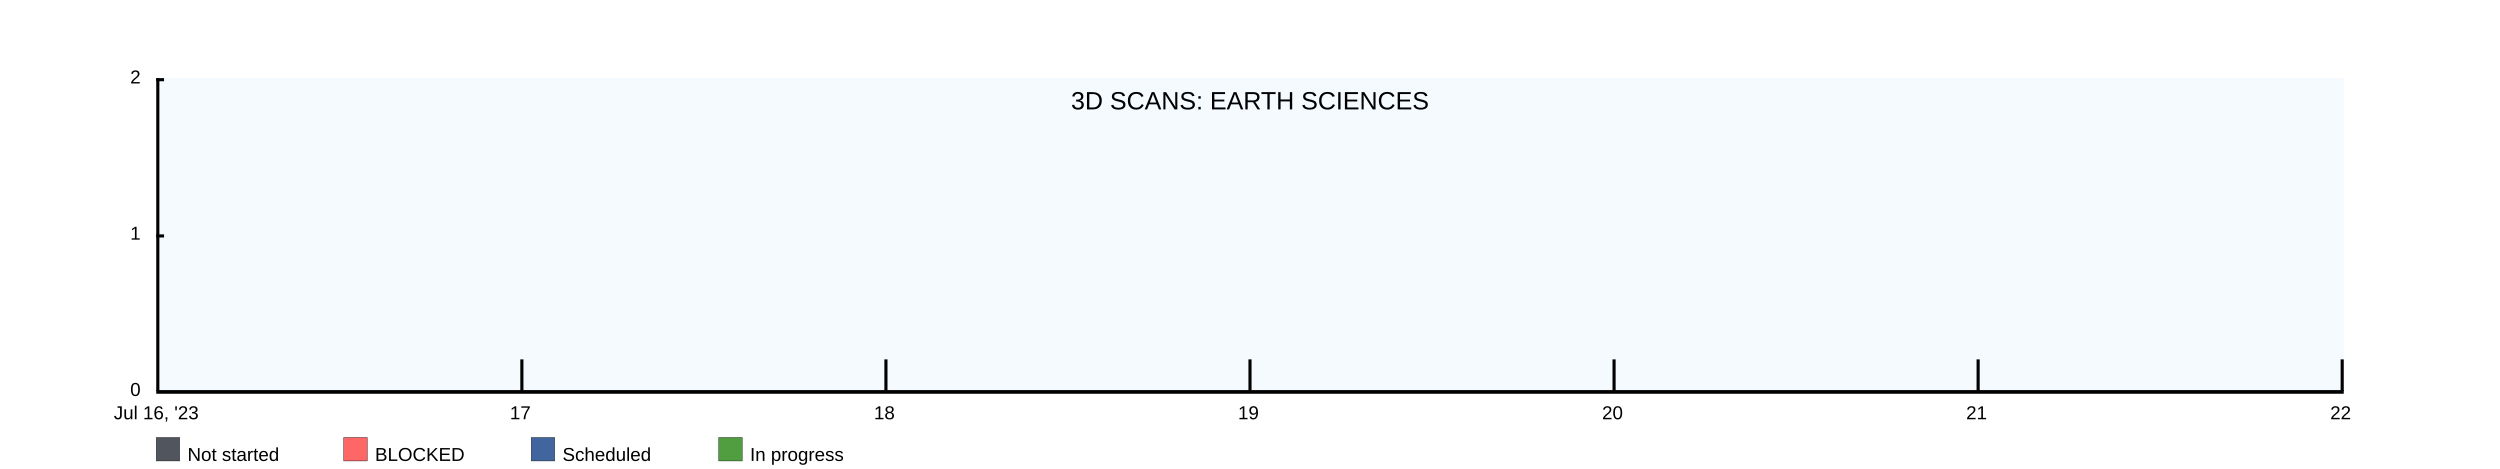
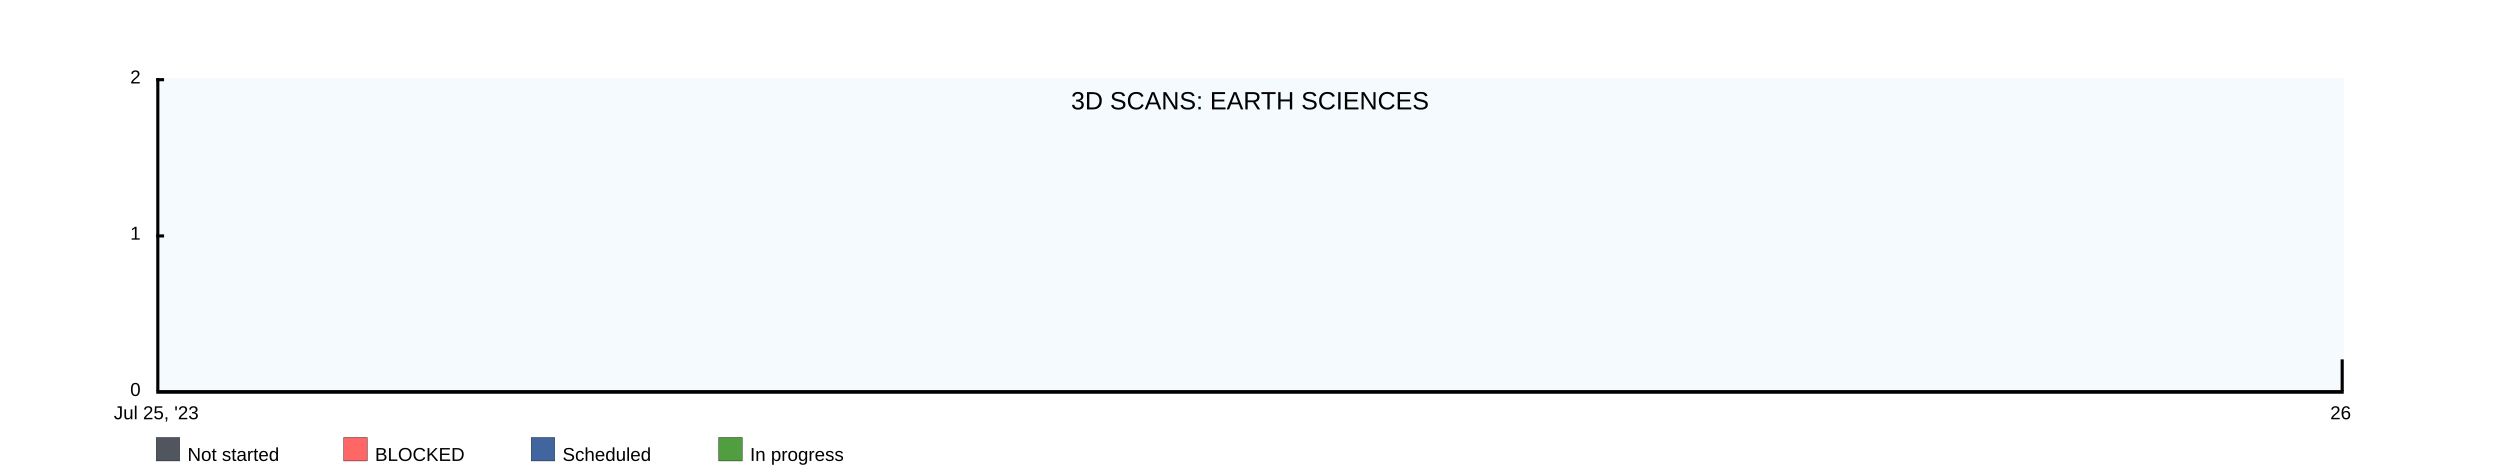
<svg xmlns="http://www.w3.org/2000/svg" width="1600" height="300">
  <rect x="100" y="50" width="1400" height="200" fill="rgba(221, 239, 250, .3)" />
  <clipPath id="theGraph">
    <rect x="100" y="50" width="1400" height="200" fill="black" />
  </clipPath>
  <rect x="100" y="280" width="15" height="15" fill="#51565E" stroke="black" stroke-width="0.25" />
  <text x="120" y="295" font-family="Arial" font-size="12" fill="black">Not started</text>
  <rect x="220" y="280" width="15" height="15" fill="#FF6666" stroke="black" stroke-width="0.25" />
  <text x="240" y="295" font-family="Arial" font-size="12" fill="black">BLOCKED</text>
  <rect x="340" y="280" width="15" height="15" fill="#41659E" stroke="black" stroke-width="0.25" />
  <text x="360" y="295" font-family="Arial" font-size="12" fill="black">Scheduled</text>
  <rect x="460" y="280" width="15" height="15" fill="#519E41" stroke="black" stroke-width="0.25" />
  <text x="480" y="295" font-family="Arial" font-size="12" fill="black">In progress</text>
-   <path d="M 100 250 M 100 250 C 100 250 333.333 250 333.333 250 C 333.333 250 566.667 250 566.667 250 C 566.667 250 800 250 800 250 C 800 250 1033.333 250 1033.333 250 C 1033.333 250 1266.667 250 1266.667 250 C 1266.667 250 1500 250 1500 250 C 1500 250 1500 250 1500 250 C 1500 250 100 250 100 250 Z" fill="#519E41" stroke="black" stroke-width="0.25" />
-   <path d="M 100 250 M 100 250 C 100 250 333.333 250 333.333 250 C 333.333 250 566.667 250 566.667 250 C 566.667 250 800 250 800 250 C 800 250 1033.333 250 1033.333 250 C 1033.333 250 1266.667 250 1266.667 250 C 1266.667 250 1500 250 1500 250 C 1500 250 1500 250 1500 250 C 1500 250 100 250 100 250 Z" fill="#41659E" stroke="black" stroke-width="0.25" />
-   <path d="M 100 250 M 100 250 C 100 250 333.333 250 333.333 250 C 333.333 250 566.667 250 566.667 250 C 566.667 250 800 250 800 250 C 800 250 1033.333 250 1033.333 250 C 1033.333 250 1266.667 250 1266.667 250 C 1266.667 250 1500 250 1500 250 C 1500 250 1500 250 1500 250 C 1500 250 100 250 100 250 Z" fill="#FF6666" stroke="black" stroke-width="0.25" />
-   <path d="M 100 250 M 100 250 C 100 250 333.333 250 333.333 250 C 333.333 250 566.667 250 566.667 250 C 566.667 250 800 250 800 250 C 800 250 1033.333 250 1033.333 250 C 1033.333 250 1266.667 250 1266.667 250 C 1266.667 250 1500 250 1500 250 C 1500 250 1500 250 1500 250 C 1500 250 100 250 100 250 Z" fill="#51565E" stroke="black" stroke-width="0.25" />
+   <path d="M 100 250 M 100 250 C 100 250 1500 250 1500 250 C 1500 250 1500 250 1500 250 C 1500 250 100 250 100 250 Z" fill="#519E41" stroke="black" stroke-width="0.25" />
+   <path d="M 100 250 M 100 250 C 100 250 1500 250 1500 250 C 1500 250 1500 250 1500 250 C 1500 250 100 250 100 250 Z" fill="#41659E" stroke="black" stroke-width="0.25" />
+   <path d="M 100 250 M 100 250 C 100 250 1500 250 1500 250 C 1500 250 1500 250 1500 250 C 1500 250 100 250 100 250 Z" fill="#FF6666" stroke="black" stroke-width="0.25" />
+   <path d="M 100 250 M 100 250 C 100 250 1500 250 1500 250 C 1500 250 1500 250 1500 250 C 1500 250 100 250 100 250 Z" fill="#51565E" stroke="black" stroke-width="0.25" />
  <text x="800" y="70" font-family="Arial" font-size="16" fill="black" text-anchor="middle" alignment-baseline="middle">3D SCANS: EARTH SCIENCES</text>
  <rect x="100" y="250" width="1400" height="2" fill="black" />
  <rect x="100" y="50" width="5" height="2" fill="black" />
  <rect x="100" y="150" width="5" height="2" fill="black" />
  <text x="90" y="50" font-family="Arial" font-size="12" fill="black" text-anchor="end" dominant-baseline="middle">2</text>
  <text x="90" y="150" font-family="Arial" font-size="12" fill="black" text-anchor="end" dominant-baseline="middle">1</text>
  <text x="90" y="250" font-family="Arial" font-size="12" fill="black" text-anchor="end" dominant-baseline="middle">0</text>
-   <text x="100" y="260" font-family="Arial" fill="black" text-anchor="middle" dominant-baseline="hanging">Jul 16, '23</text>
-   <text x="333" y="260" font-family="Arial" fill="black" text-anchor="middle" dominant-baseline="hanging">17</text>
-   <text x="566" y="260" font-family="Arial" fill="black" text-anchor="middle" dominant-baseline="hanging">18</text>
-   <text x="799" y="260" font-family="Arial" fill="black" text-anchor="middle" dominant-baseline="hanging">19</text>
-   <text x="1032" y="260" font-family="Arial" fill="black" text-anchor="middle" dominant-baseline="hanging">20</text>
-   <text x="1265" y="260" font-family="Arial" fill="black" text-anchor="middle" dominant-baseline="hanging">21</text>
-   <text x="1498" y="260" font-family="Arial" fill="black" text-anchor="middle" dominant-baseline="hanging">22</text>
+   <text x="100" y="260" font-family="Arial" fill="black" text-anchor="middle" dominant-baseline="hanging">Jul 25, '23</text>
+   <text x="1498" y="260" font-family="Arial" fill="black" text-anchor="middle" dominant-baseline="hanging">26</text>
  <rect x="100" y="50" width="2" height="200" fill="black" />
-   <rect x="333" y="230" width="2" height="20" fill="black" />
-   <rect x="566" y="230" width="2" height="20" fill="black" />
-   <rect x="799" y="230" width="2" height="20" fill="black" />
-   <rect x="1032" y="230" width="2" height="20" fill="black" />
-   <rect x="1265" y="230" width="2" height="20" fill="black" />
  <rect x="1498" y="230" width="2" height="20" fill="black" />
</svg>
